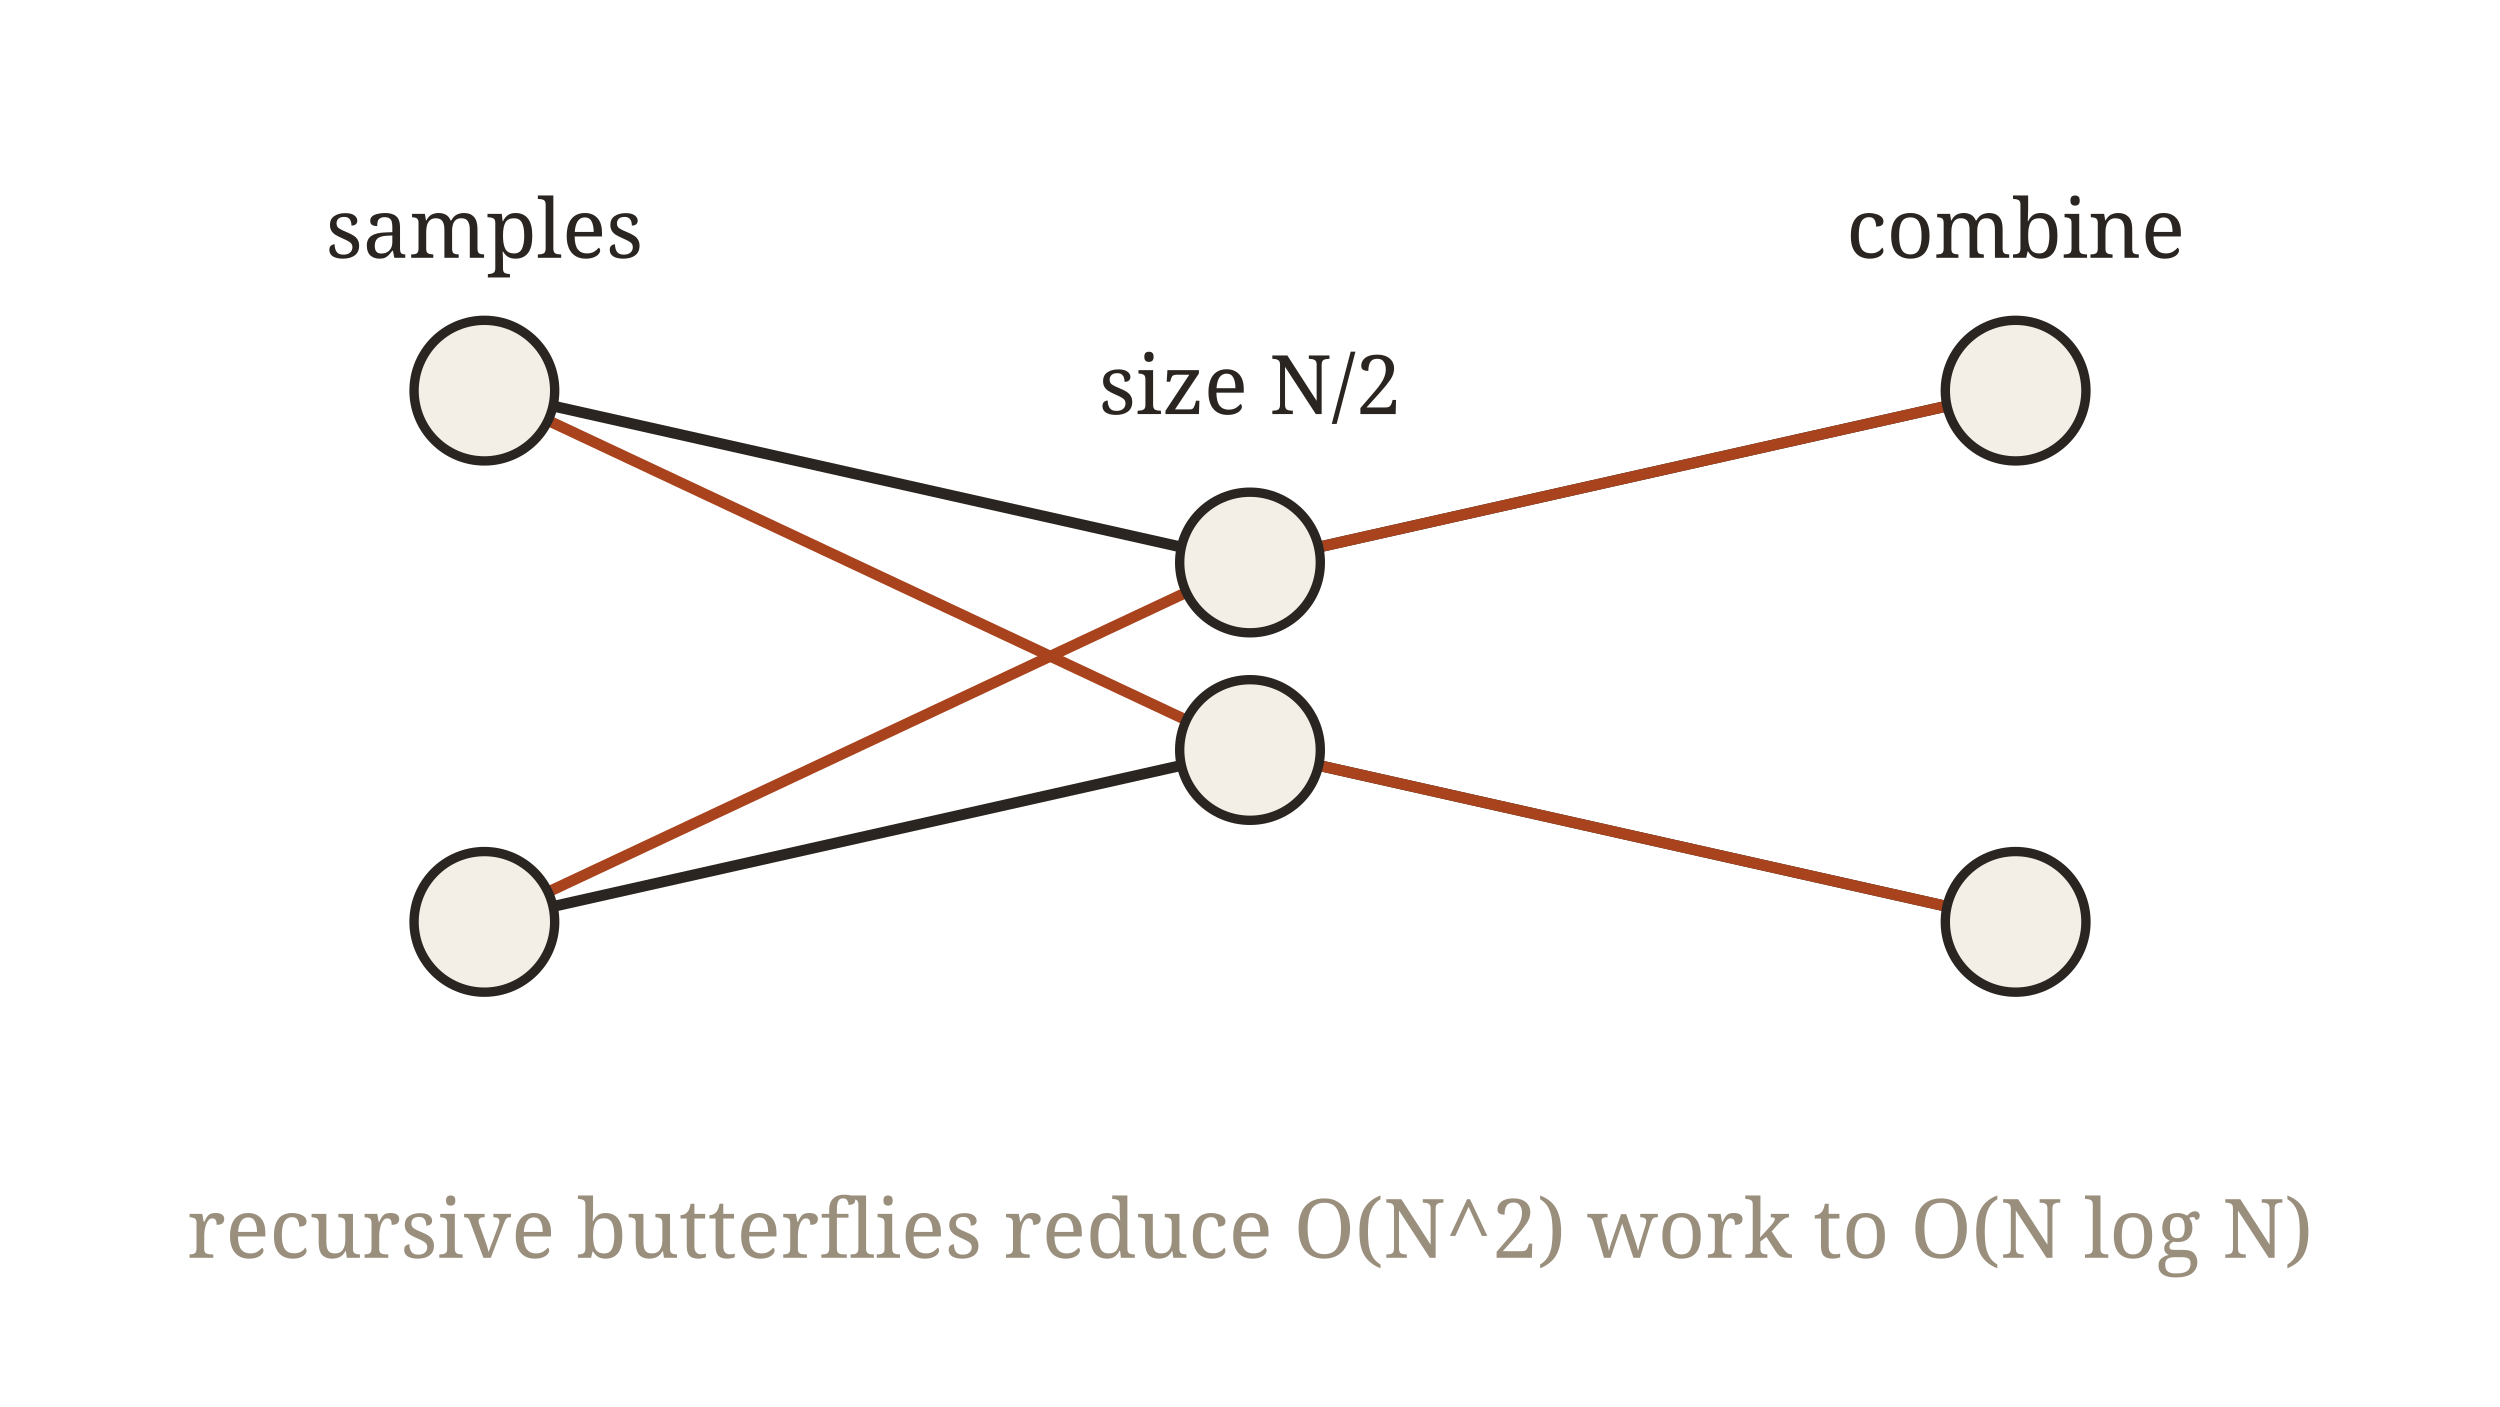
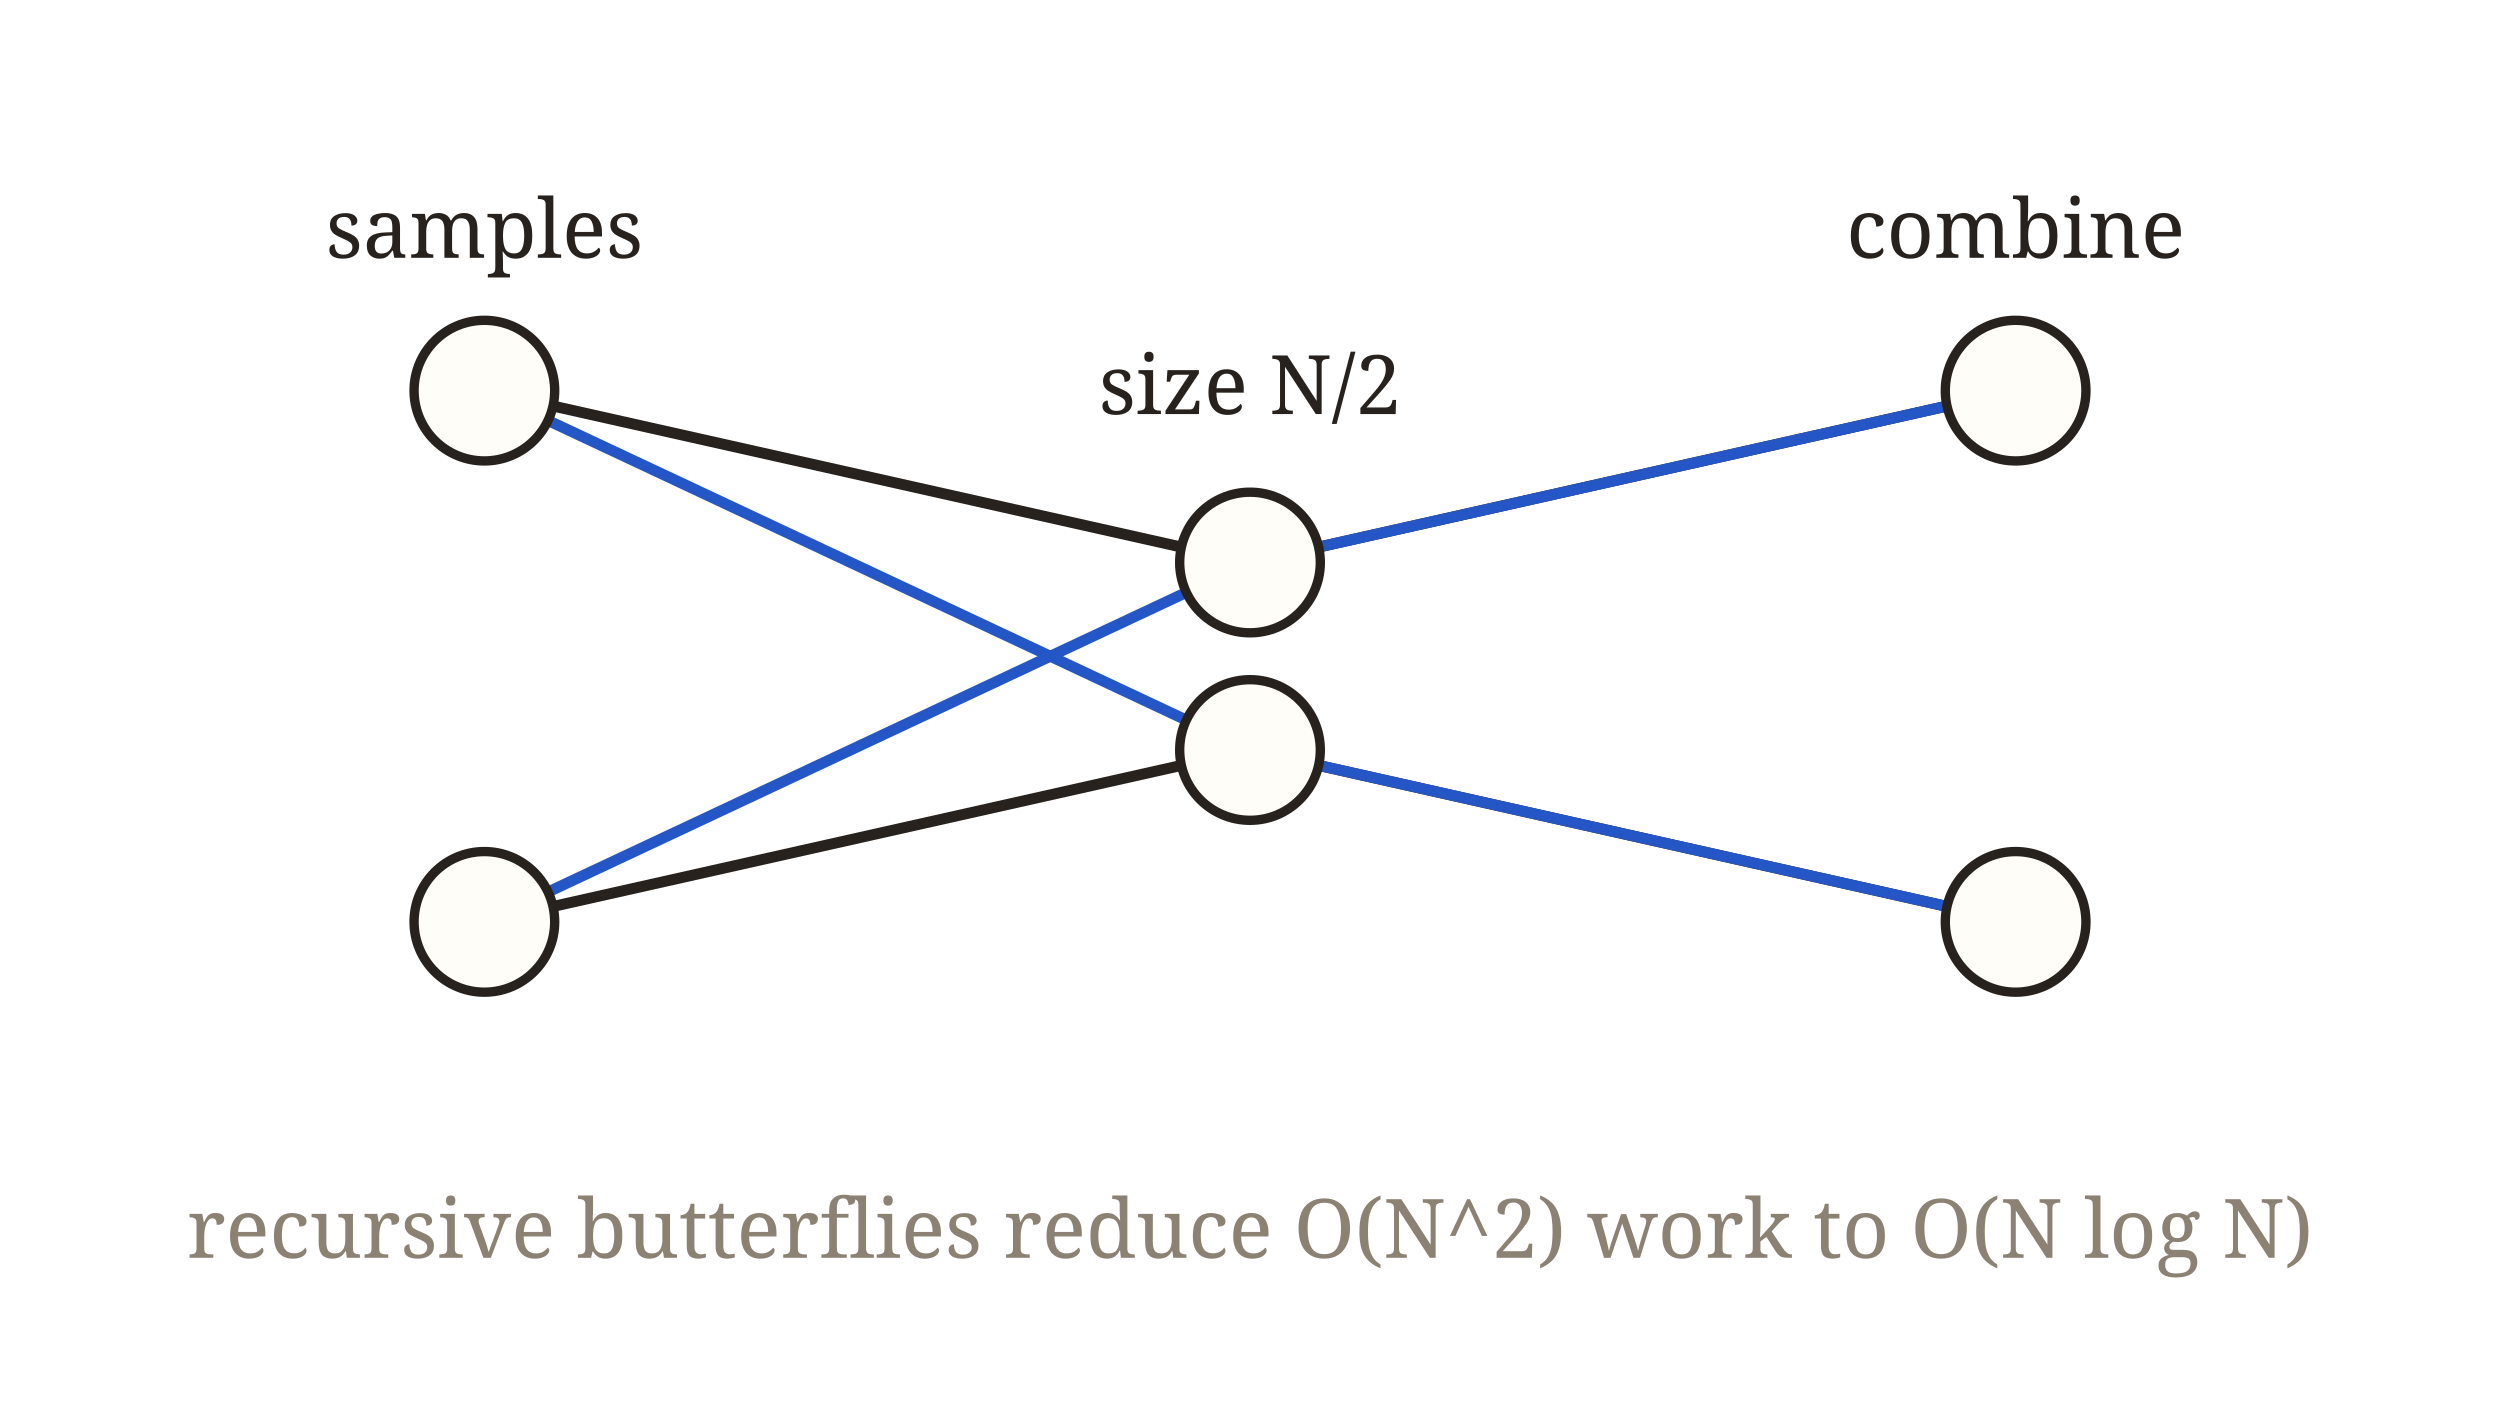
<svg xmlns="http://www.w3.org/2000/svg" viewBox="0 0 320 180" font-family="'Newsreader',Georgia,serif" role="img">
-   <g stroke="var(--dia-ink,#2a2520)" stroke-width="1.4" fill="none">
+   <g stroke="var(--dia-ink,#27221d)" stroke-width="1.4" fill="none">
    <path d="M62 50 L160 72 L258 50" />
    <path d="M62 118 L160 96 L258 118" />
-     <path d="M62 50 L160 96 L258 118" stroke="var(--dia-acc,#a8431d)" />
-     <path d="M62 118 L160 72 L258 50" stroke="var(--dia-acc,#a8431d)" />
+     <path d="M62 50 L160 96 L258 118" stroke="var(--dia-acc,#2457c5)" />
+     <path d="M62 118 L160 72 L258 50" stroke="var(--dia-acc,#2457c5)" />
  </g>
-   <g fill="var(--dia-paper,#f4efe6)" stroke="var(--dia-ink,#2a2520)" stroke-width="1.2">
+   <g fill="var(--dia-paper,#fffdf8)" stroke="var(--dia-ink,#27221d)" stroke-width="1.2">
    <circle cx="62" cy="50" r="9" />
    <circle cx="62" cy="118" r="9" />
    <circle cx="160" cy="72" r="9" />
    <circle cx="160" cy="96" r="9" />
    <circle cx="258" cy="50" r="9" />
    <circle cx="258" cy="118" r="9" />
  </g>
-   <text x="62" y="33" font-size="10.5" fill="var(--dia-ink,#2a2520)" text-anchor="middle">samples</text>
-   <text x="160" y="53" font-size="10.5" fill="var(--dia-ink,#2a2520)" text-anchor="middle">size N/2</text>
-   <text x="258" y="33" font-size="10.5" fill="var(--dia-ink,#2a2520)" text-anchor="middle">combine</text>
-   <text x="160" y="161" font-size="10.5" fill="var(--dia-mut,#9a8f7d)" text-anchor="middle">recursive butterflies reduce O(N^2) work to O(N log N)</text>
+   <text x="62" y="33" font-size="10.5" fill="var(--dia-ink,#27221d)" text-anchor="middle">samples</text>
+   <text x="160" y="53" font-size="10.5" fill="var(--dia-ink,#27221d)" text-anchor="middle">size N/2</text>
+   <text x="258" y="33" font-size="10.5" fill="var(--dia-ink,#27221d)" text-anchor="middle">combine</text>
+   <text x="160" y="161" font-size="10.5" fill="var(--dia-mut,#8c8274)" text-anchor="middle">recursive butterflies reduce O(N^2) work to O(N log N)</text>
</svg>
